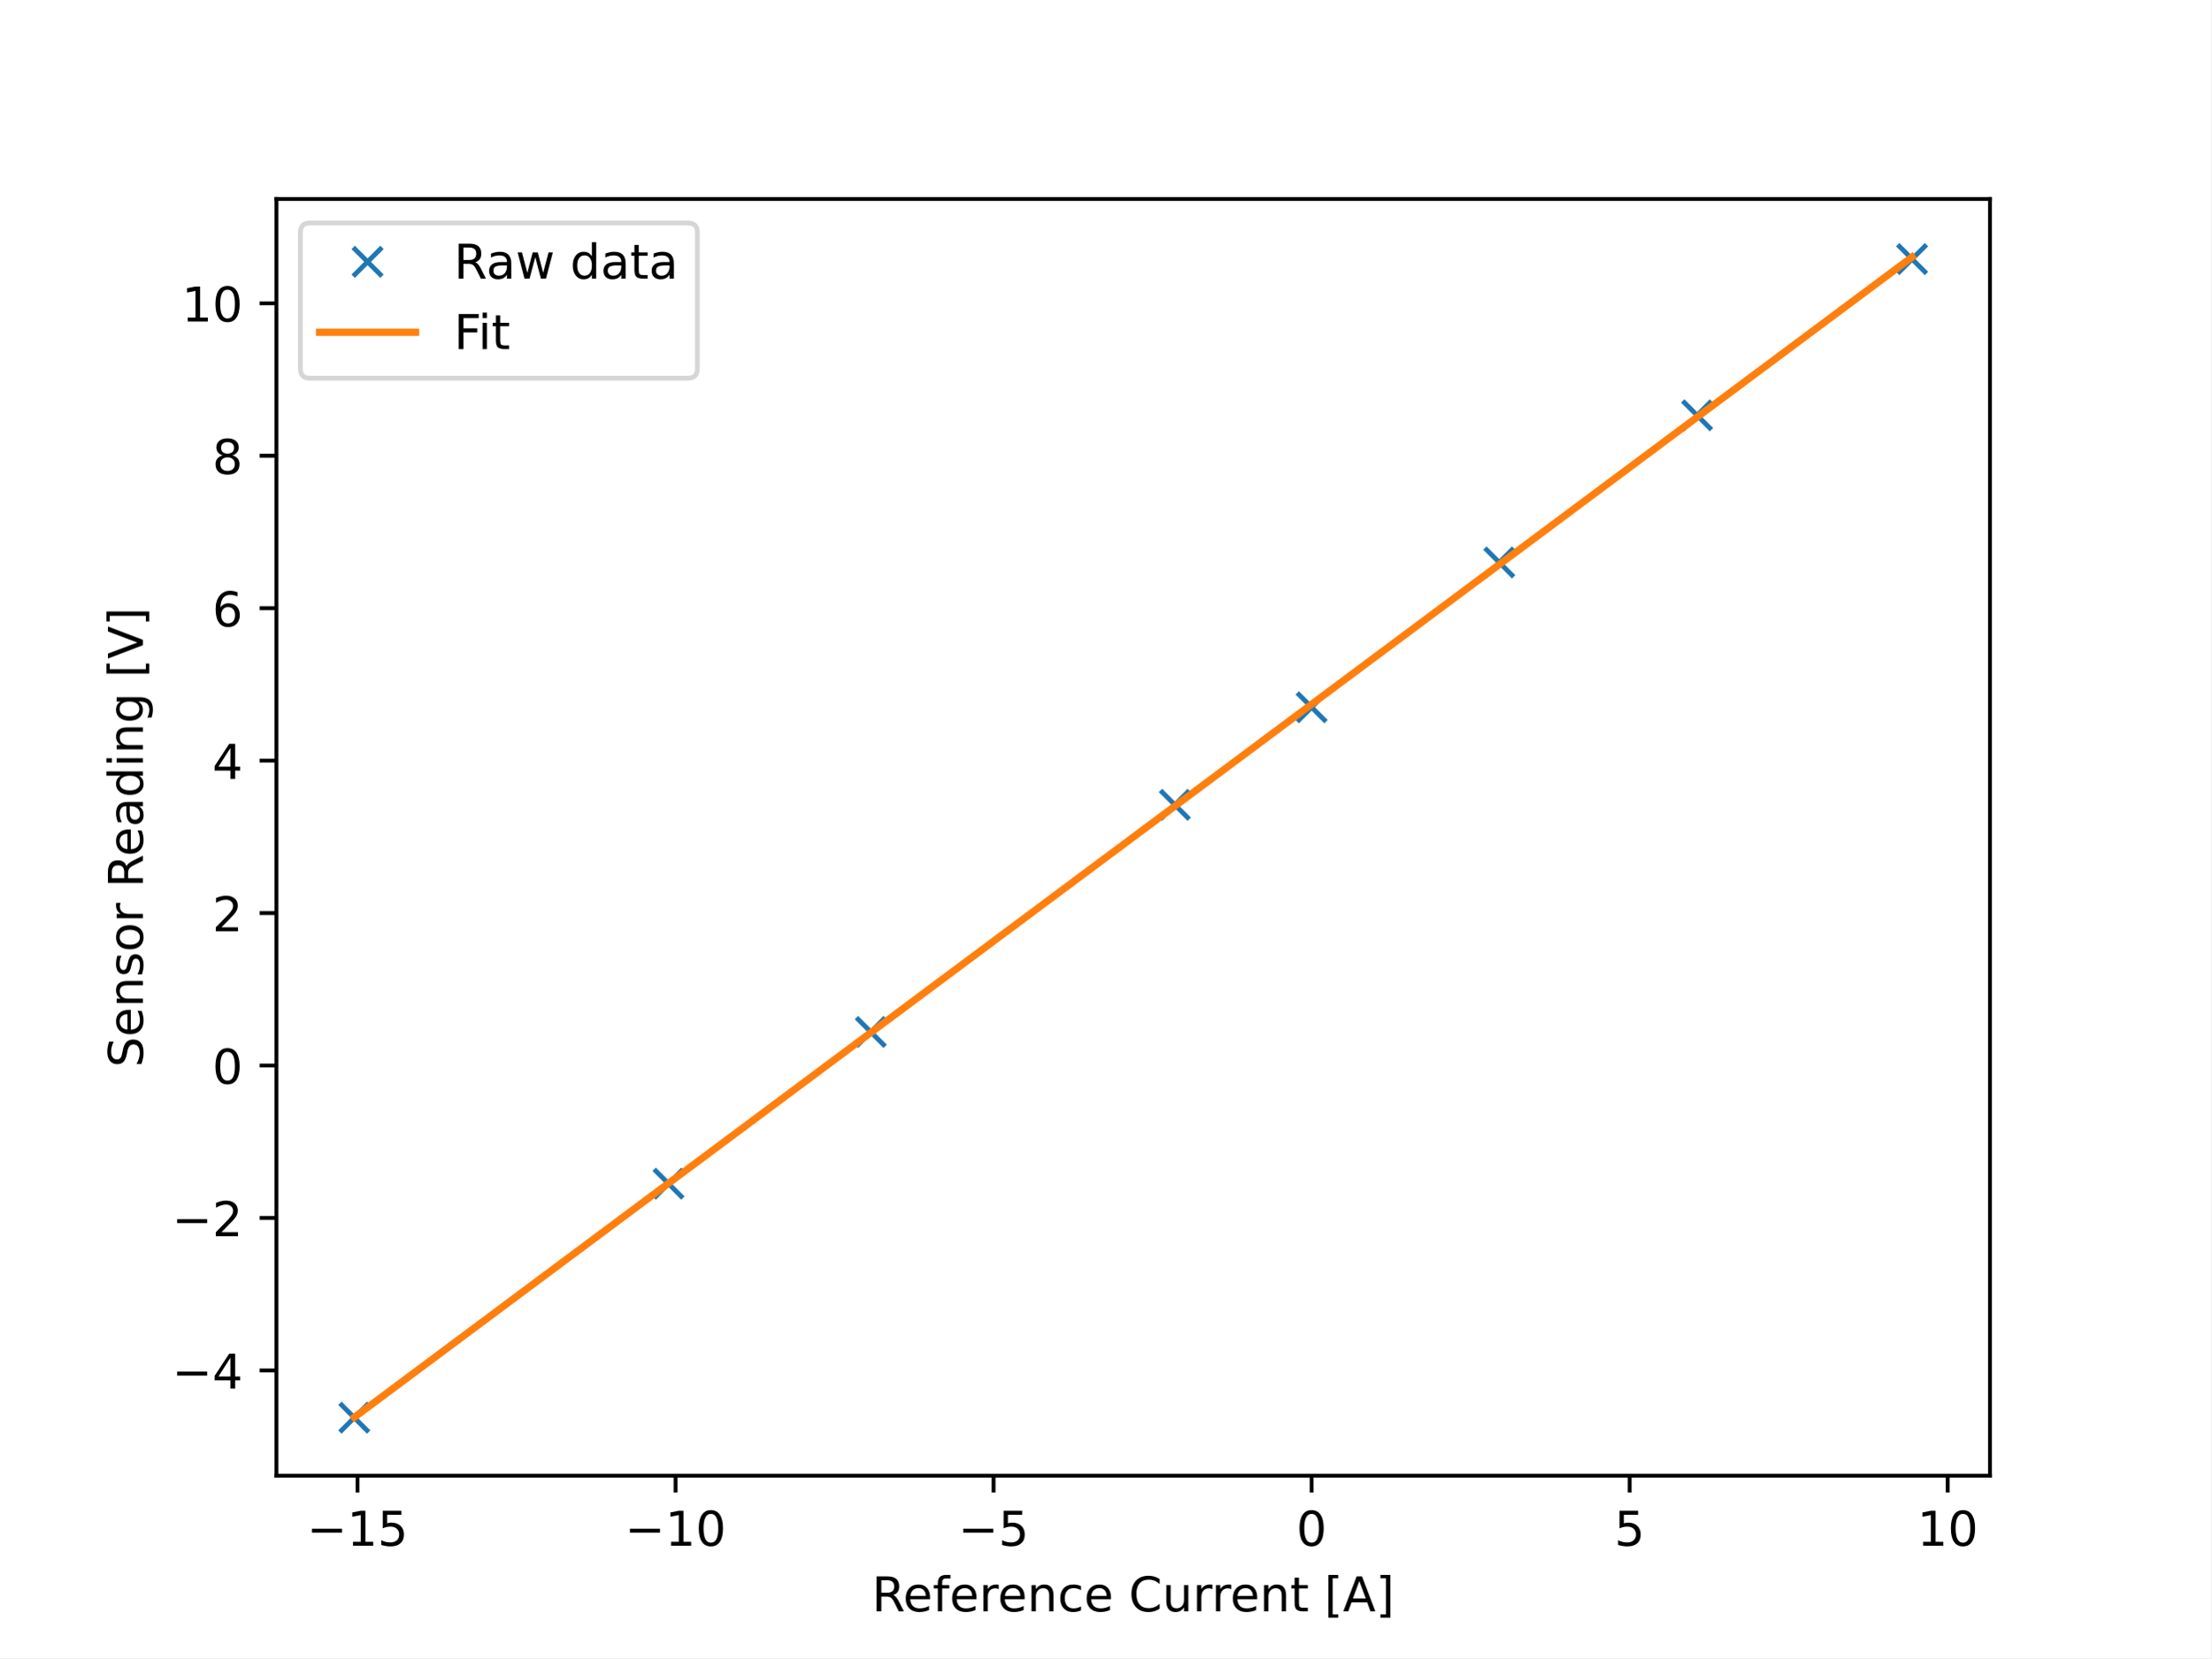
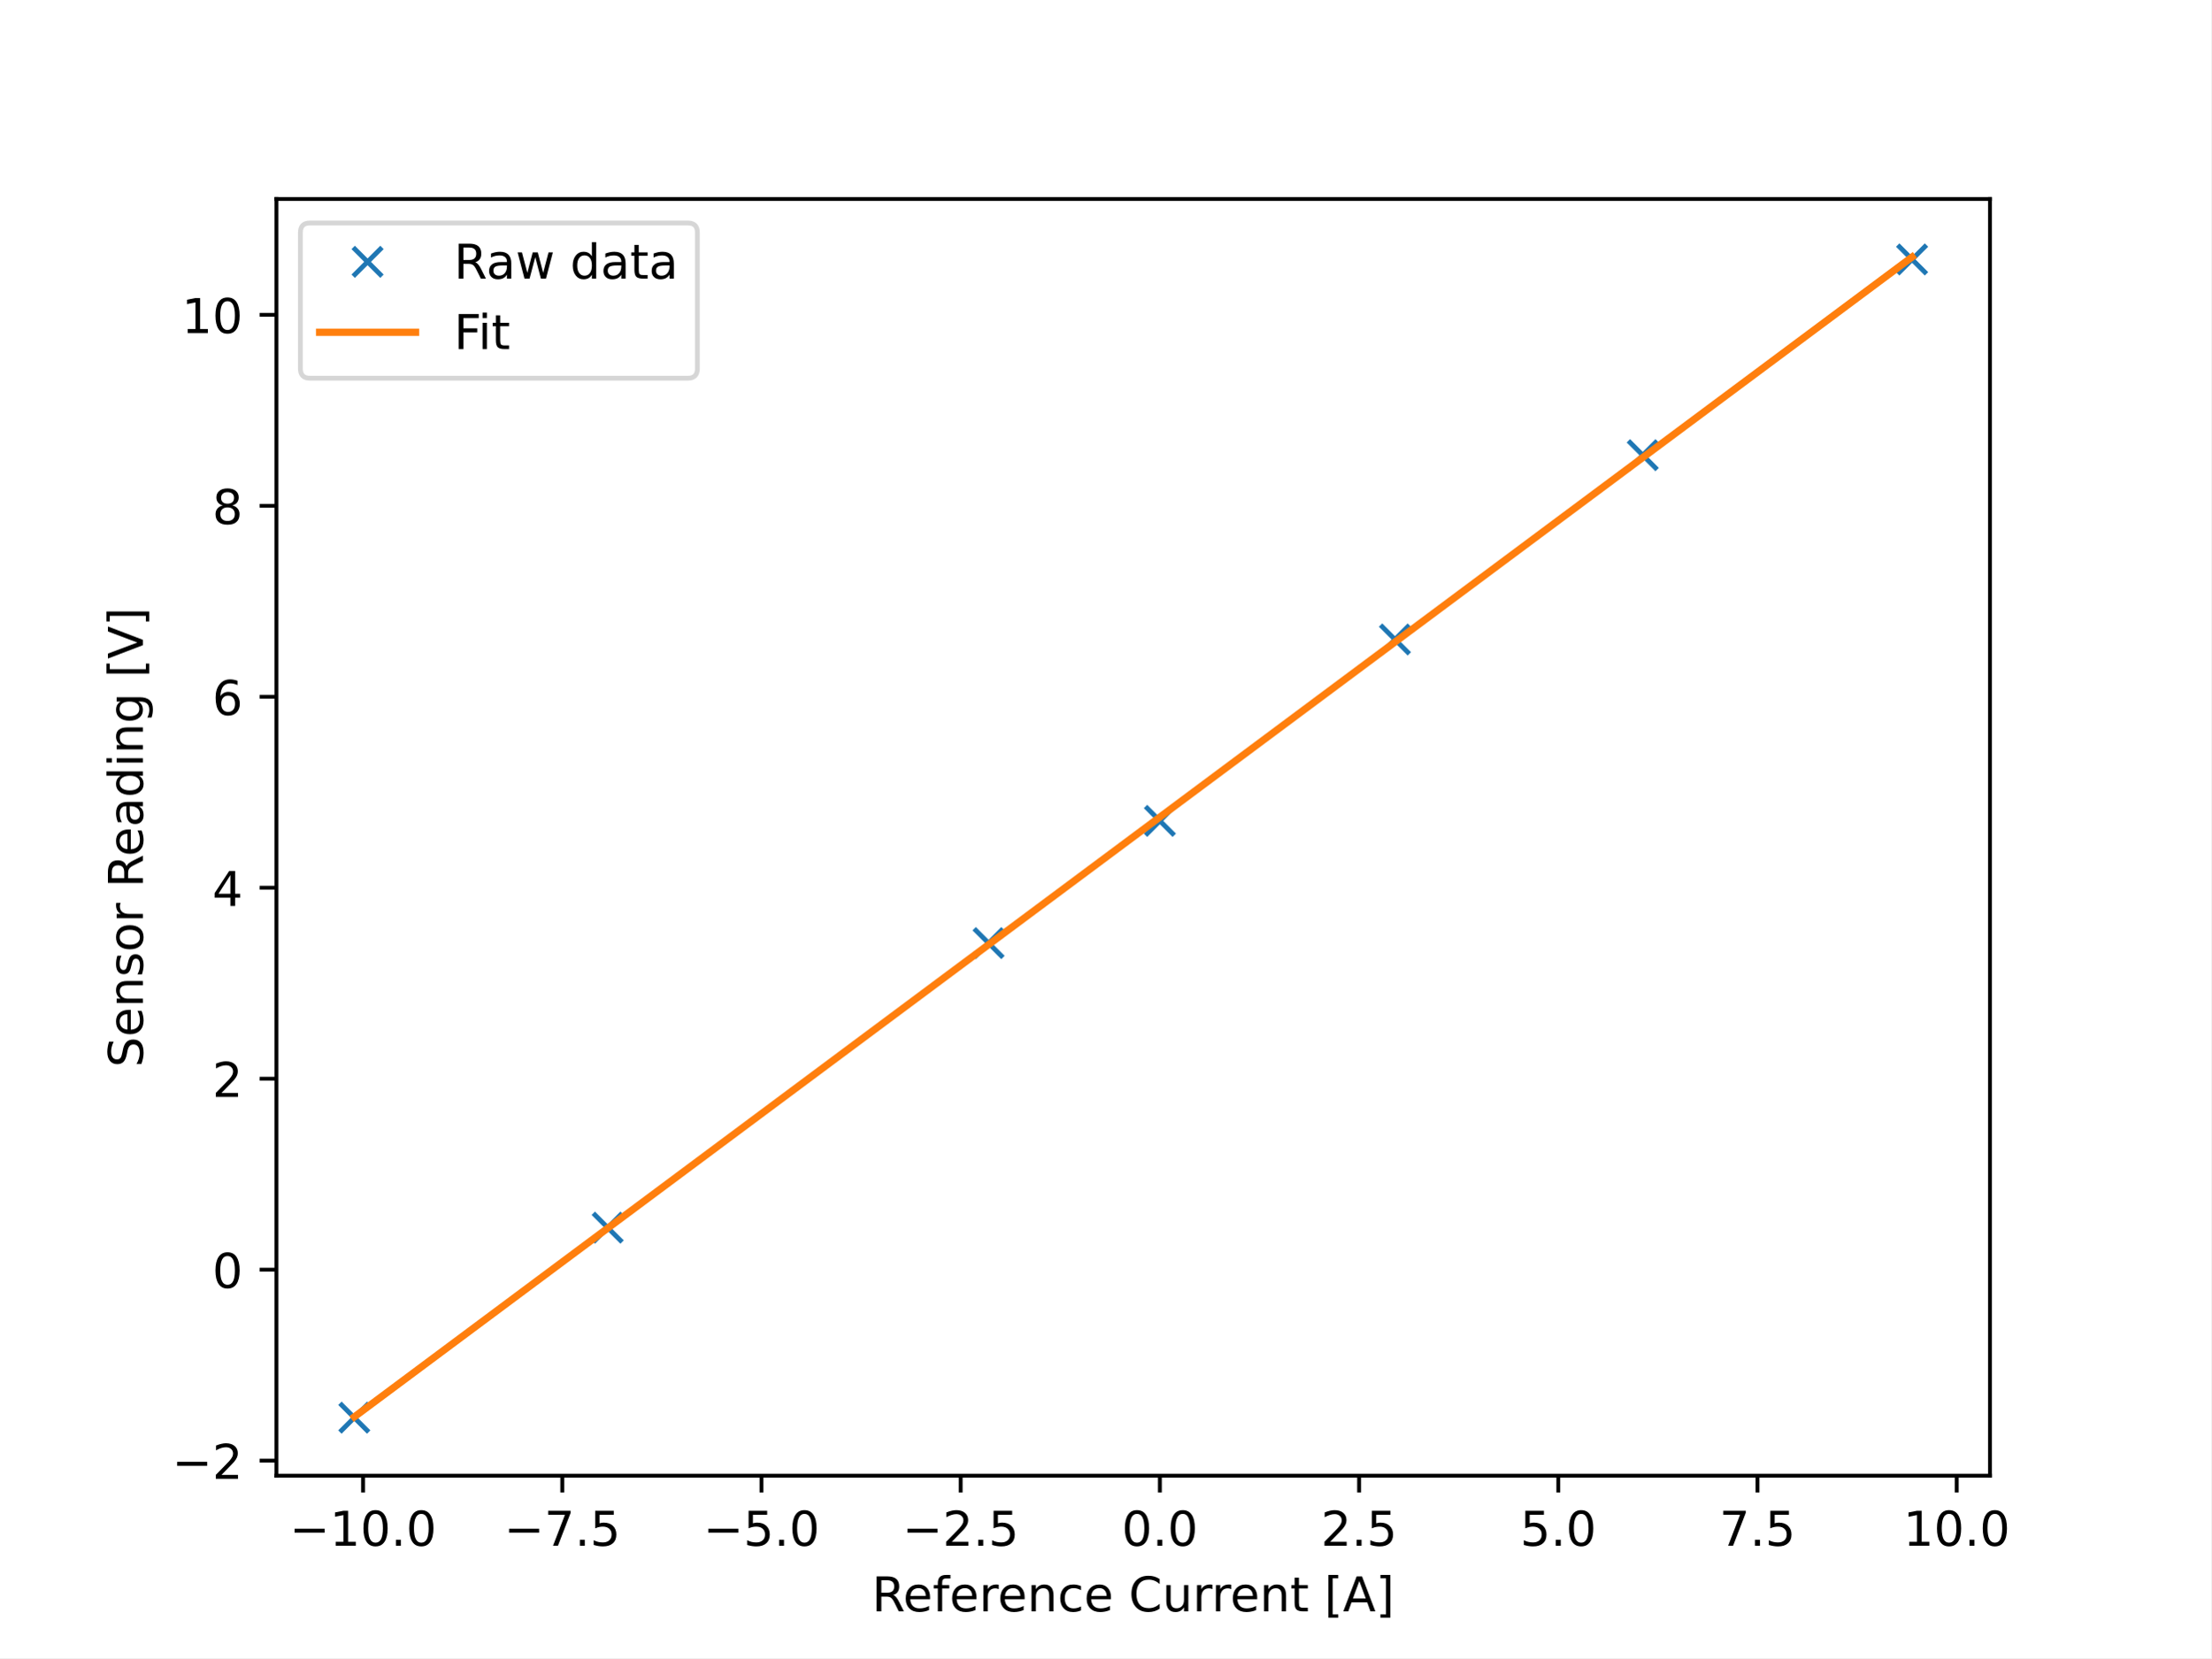
<svg xmlns="http://www.w3.org/2000/svg" xmlns:xlink="http://www.w3.org/1999/xlink" width="460.8pt" height="345.6pt" viewBox="0 0 460.8 345.6" version="1.1">
  <defs>
    <style type="text/css">*{stroke-linejoin: round; stroke-linecap: butt}</style>
  </defs>
  <g id="figure_1">
    <g id="patch_1">
      <path d="M 0 345.6  L 460.8 345.6  L 460.8 0  L 0 0  z " style="fill: #ffffff" />
    </g>
    <g id="axes_1">
      <g id="patch_2">
        <path d="M 57.6 307.584  L 414.72 307.584  L 414.72 41.472  L 57.6 41.472  z " style="fill: #ffffff" />
      </g>
      <g id="matplotlib.axis_1">
        <g id="xtick_1">
          <g id="line2d_1">
            <defs>
-               <path id="m2ef34333d4" d="M 0 0  L 0 3.5  " style="stroke: #000000; stroke-width: 0.8" />
-             </defs>
-             <g>
-               <use xlink:href="#m2ef34333d4" x="74.496" y="307.584" style="stroke: #000000; stroke-width: 0.8" />
+               <path id="m4e938f7f30" d="M 0 0  L 0 3.5  " style="stroke: #000000; stroke-width: 0.8" />
+             </defs>
+             <g>
+               <use xlink:href="#m4e938f7f30" x="75.659" y="307.584" style="stroke: #000000; stroke-width: 0.8" />
            </g>
          </g>
          <g id="text_1">
-             <g transform="translate(63.94321 322.1824)scale(0.1 -0.1)">
+             <g transform="translate(60.33677 322.1824)scale(0.1 -0.1)">
              <defs>
                <path id="DejaVuSans-2212" d="M 678 2272  L 4684 2272  L 4684 1741  L 678 1741  L 678 2272  z " transform="scale(0.015625)" />
                <path id="DejaVuSans-31" d="M 794 531  L 1825 531  L 1825 4091  L 703 3866  L 703 4441  L 1819 4666  L 2450 4666  L 2450 531  L 3481 531  L 3481 0  L 794 0  L 794 531  z " transform="scale(0.015625)" />
-                 <path id="DejaVuSans-35" d="M 691 4666  L 3169 4666  L 3169 4134  L 1269 4134  L 1269 2991  Q 1406 3038 1543 3061  Q 1681 3084 1819 3084  Q 2600 3084 3056 2656  Q 3513 2228 3513 1497  Q 3513 744 3044 326  Q 2575 -91 1722 -91  Q 1428 -91 1123 -41  Q 819 9 494 109  L 494 744  Q 775 591 1075 516  Q 1375 441 1709 441  Q 2250 441 2565 725  Q 2881 1009 2881 1497  Q 2881 1984 2565 2268  Q 2250 2553 1709 2553  Q 1456 2553 1204 2497  Q 953 2441 691 2322  L 691 4666  z " transform="scale(0.015625)" />
-               </defs>
-               <use xlink:href="#DejaVuSans-2212" />
-               <use xlink:href="#DejaVuSans-31" x="83.789" />
-               <use xlink:href="#DejaVuSans-35" x="147.412" />
-             </g>
-           </g>
-         </g>
-         <g id="xtick_2">
-           <g id="line2d_2">
-             <g>
-               <use xlink:href="#m2ef34333d4" x="140.779" y="307.584" style="stroke: #000000; stroke-width: 0.8" />
-             </g>
-           </g>
-           <g id="text_2">
-             <g transform="translate(130.2263 322.1824)scale(0.1 -0.1)">
-               <defs>
                <path id="DejaVuSans-30" d="M 2034 4250  Q 1547 4250 1301 3770  Q 1056 3291 1056 2328  Q 1056 1369 1301 889  Q 1547 409 2034 409  Q 2525 409 2770 889  Q 3016 1369 3016 2328  Q 3016 3291 2770 3770  Q 2525 4250 2034 4250  z M 2034 4750  Q 2819 4750 3233 4129  Q 3647 3509 3647 2328  Q 3647 1150 3233 529  Q 2819 -91 2034 -91  Q 1250 -91 836 529  Q 422 1150 422 2328  Q 422 3509 836 4129  Q 1250 4750 2034 4750  z " transform="scale(0.015625)" />
+                 <path id="DejaVuSans-2e" d="M 684 794  L 1344 794  L 1344 0  L 684 0  L 684 794  z " transform="scale(0.015625)" />
              </defs>
              <use xlink:href="#DejaVuSans-2212" />
              <use xlink:href="#DejaVuSans-31" x="83.789" />
              <use xlink:href="#DejaVuSans-30" x="147.412" />
+               <use xlink:href="#DejaVuSans-2e" x="211.035" />
+               <use xlink:href="#DejaVuSans-30" x="242.822" />
+             </g>
+           </g>
+         </g>
+         <g id="xtick_2">
+           <g id="line2d_2">
+             <g>
+               <use xlink:href="#m4e938f7f30" x="117.175" y="307.584" style="stroke: #000000; stroke-width: 0.8" />
+             </g>
+           </g>
+           <g id="text_2">
+             <g transform="translate(105.0339 322.1824)scale(0.1 -0.1)">
+               <defs>
+                 <path id="DejaVuSans-37" d="M 525 4666  L 3525 4666  L 3525 4397  L 1831 0  L 1172 0  L 2766 4134  L 525 4134  L 525 4666  z " transform="scale(0.015625)" />
+                 <path id="DejaVuSans-35" d="M 691 4666  L 3169 4666  L 3169 4134  L 1269 4134  L 1269 2991  Q 1406 3038 1543 3061  Q 1681 3084 1819 3084  Q 2600 3084 3056 2656  Q 3513 2228 3513 1497  Q 3513 744 3044 326  Q 2575 -91 1722 -91  Q 1428 -91 1123 -41  Q 819 9 494 109  L 494 744  Q 775 591 1075 516  Q 1375 441 1709 441  Q 2250 441 2565 725  Q 2881 1009 2881 1497  Q 2881 1984 2565 2268  Q 2250 2553 1709 2553  Q 1456 2553 1204 2497  Q 953 2441 691 2322  L 691 4666  z " transform="scale(0.015625)" />
+               </defs>
+               <use xlink:href="#DejaVuSans-2212" />
+               <use xlink:href="#DejaVuSans-37" x="83.789" />
+               <use xlink:href="#DejaVuSans-2e" x="147.412" />
+               <use xlink:href="#DejaVuSans-35" x="179.199" />
            </g>
          </g>
        </g>
        <g id="xtick_3">
          <g id="line2d_3">
            <g>
-               <use xlink:href="#m2ef34333d4" x="207.062" y="307.584" style="stroke: #000000; stroke-width: 0.8" />
+               <use xlink:href="#m4e938f7f30" x="158.691" y="307.584" style="stroke: #000000; stroke-width: 0.8" />
            </g>
          </g>
          <g id="text_3">
-             <g transform="translate(199.6906 322.1824)scale(0.1 -0.1)">
+             <g transform="translate(146.5499 322.1824)scale(0.1 -0.1)">
              <use xlink:href="#DejaVuSans-2212" />
              <use xlink:href="#DejaVuSans-35" x="83.789" />
+               <use xlink:href="#DejaVuSans-2e" x="147.412" />
+               <use xlink:href="#DejaVuSans-30" x="179.199" />
            </g>
          </g>
        </g>
        <g id="xtick_4">
          <g id="line2d_4">
            <g>
-               <use xlink:href="#m2ef34333d4" x="273.345" y="307.584" style="stroke: #000000; stroke-width: 0.8" />
+               <use xlink:href="#m4e938f7f30" x="200.207" y="307.584" style="stroke: #000000; stroke-width: 0.8" />
            </g>
          </g>
          <g id="text_4">
-             <g transform="translate(270.1636 322.1824)scale(0.1 -0.1)">
-               <use xlink:href="#DejaVuSans-30" />
+             <g transform="translate(188.0658 322.1824)scale(0.1 -0.1)">
+               <defs>
+                 <path id="DejaVuSans-32" d="M 1228 531  L 3431 531  L 3431 0  L 469 0  L 469 531  Q 828 903 1448 1529  Q 2069 2156 2228 2338  Q 2531 2678 2651 2914  Q 2772 3150 2772 3378  Q 2772 3750 2511 3984  Q 2250 4219 1831 4219  Q 1534 4219 1204 4116  Q 875 4013 500 3803  L 500 4441  Q 881 4594 1212 4672  Q 1544 4750 1819 4750  Q 2544 4750 2975 4387  Q 3406 4025 3406 3419  Q 3406 3131 3298 2873  Q 3191 2616 2906 2266  Q 2828 2175 2409 1742  Q 1991 1309 1228 531  z " transform="scale(0.015625)" />
+               </defs>
+               <use xlink:href="#DejaVuSans-2212" />
+               <use xlink:href="#DejaVuSans-32" x="83.789" />
+               <use xlink:href="#DejaVuSans-2e" x="147.412" />
+               <use xlink:href="#DejaVuSans-35" x="179.199" />
            </g>
          </g>
        </g>
        <g id="xtick_5">
          <g id="line2d_5">
            <g>
-               <use xlink:href="#m2ef34333d4" x="339.628" y="307.584" style="stroke: #000000; stroke-width: 0.8" />
+               <use xlink:href="#m4e938f7f30" x="241.723" y="307.584" style="stroke: #000000; stroke-width: 0.8" />
            </g>
          </g>
          <g id="text_5">
-             <g transform="translate(336.4466 322.1824)scale(0.1 -0.1)">
-               <use xlink:href="#DejaVuSans-35" />
+             <g transform="translate(233.7716 322.1824)scale(0.1 -0.1)">
+               <use xlink:href="#DejaVuSans-30" />
+               <use xlink:href="#DejaVuSans-2e" x="63.623" />
+               <use xlink:href="#DejaVuSans-30" x="95.41" />
            </g>
          </g>
        </g>
        <g id="xtick_6">
          <g id="line2d_6">
            <g>
-               <use xlink:href="#m2ef34333d4" x="405.911" y="307.584" style="stroke: #000000; stroke-width: 0.8" />
+               <use xlink:href="#m4e938f7f30" x="283.239" y="307.584" style="stroke: #000000; stroke-width: 0.8" />
            </g>
          </g>
          <g id="text_6">
-             <g transform="translate(399.5485 322.1824)scale(0.1 -0.1)">
+             <g transform="translate(275.2875 322.1824)scale(0.1 -0.1)">
+               <use xlink:href="#DejaVuSans-32" />
+               <use xlink:href="#DejaVuSans-2e" x="63.623" />
+               <use xlink:href="#DejaVuSans-35" x="95.41" />
+             </g>
+           </g>
+         </g>
+         <g id="xtick_7">
+           <g id="line2d_7">
+             <g>
+               <use xlink:href="#m4e938f7f30" x="324.755" y="307.584" style="stroke: #000000; stroke-width: 0.8" />
+             </g>
+           </g>
+           <g id="text_7">
+             <g transform="translate(316.8034 322.1824)scale(0.1 -0.1)">
+               <use xlink:href="#DejaVuSans-35" />
+               <use xlink:href="#DejaVuSans-2e" x="63.623" />
+               <use xlink:href="#DejaVuSans-30" x="95.41" />
+             </g>
+           </g>
+         </g>
+         <g id="xtick_8">
+           <g id="line2d_8">
+             <g>
+               <use xlink:href="#m4e938f7f30" x="366.271" y="307.584" style="stroke: #000000; stroke-width: 0.8" />
+             </g>
+           </g>
+           <g id="text_8">
+             <g transform="translate(358.3194 322.1824)scale(0.1 -0.1)">
+               <use xlink:href="#DejaVuSans-37" />
+               <use xlink:href="#DejaVuSans-2e" x="63.623" />
+               <use xlink:href="#DejaVuSans-35" x="95.41" />
+             </g>
+           </g>
+         </g>
+         <g id="xtick_9">
+           <g id="line2d_9">
+             <g>
+               <use xlink:href="#m4e938f7f30" x="407.787" y="307.584" style="stroke: #000000; stroke-width: 0.8" />
+             </g>
+           </g>
+           <g id="text_9">
+             <g transform="translate(396.654 322.1824)scale(0.1 -0.1)">
              <use xlink:href="#DejaVuSans-31" />
              <use xlink:href="#DejaVuSans-30" x="63.623" />
-             </g>
-           </g>
-         </g>
-         <g id="text_7">
+               <use xlink:href="#DejaVuSans-2e" x="127.246" />
+               <use xlink:href="#DejaVuSans-30" x="159.033" />
+             </g>
+           </g>
+         </g>
+         <g id="text_10">
          <g transform="translate(181.7069 335.8606)scale(0.1 -0.1)">
            <defs>
              <path id="DejaVuSans-52" d="M 2841 2188  Q 3044 2119 3236 1894  Q 3428 1669 3622 1275  L 4263 0  L 3584 0  L 2988 1197  Q 2756 1666 2539 1819  Q 2322 1972 1947 1972  L 1259 1972  L 1259 0  L 628 0  L 628 4666  L 2053 4666  Q 2853 4666 3247 4331  Q 3641 3997 3641 3322  Q 3641 2881 3436 2590  Q 3231 2300 2841 2188  z M 1259 4147  L 1259 2491  L 2053 2491  Q 2509 2491 2742 2702  Q 2975 2913 2975 3322  Q 2975 3731 2742 3939  Q 2509 4147 2053 4147  L 1259 4147  z " transform="scale(0.015625)" />
              <path id="DejaVuSans-65" d="M 3597 1894  L 3597 1613  L 953 1613  Q 991 1019 1311 708  Q 1631 397 2203 397  Q 2534 397 2845 478  Q 3156 559 3463 722  L 3463 178  Q 3153 47 2828 -22  Q 2503 -91 2169 -91  Q 1331 -91 842 396  Q 353 884 353 1716  Q 353 2575 817 3079  Q 1281 3584 2069 3584  Q 2775 3584 3186 3129  Q 3597 2675 3597 1894  z M 3022 2063  Q 3016 2534 2758 2815  Q 2500 3097 2075 3097  Q 1594 3097 1305 2825  Q 1016 2553 972 2059  L 3022 2063  z " transform="scale(0.015625)" />
              <path id="DejaVuSans-66" d="M 2375 4863  L 2375 4384  L 1825 4384  Q 1516 4384 1395 4259  Q 1275 4134 1275 3809  L 1275 3500  L 2222 3500  L 2222 3053  L 1275 3053  L 1275 0  L 697 0  L 697 3053  L 147 3053  L 147 3500  L 697 3500  L 697 3744  Q 697 4328 969 4595  Q 1241 4863 1831 4863  L 2375 4863  z " transform="scale(0.015625)" />
              <path id="DejaVuSans-72" d="M 2631 2963  Q 2534 3019 2420 3045  Q 2306 3072 2169 3072  Q 1681 3072 1420 2755  Q 1159 2438 1159 1844  L 1159 0  L 581 0  L 581 3500  L 1159 3500  L 1159 2956  Q 1341 3275 1631 3429  Q 1922 3584 2338 3584  Q 2397 3584 2469 3576  Q 2541 3569 2628 3553  L 2631 2963  z " transform="scale(0.015625)" />
              <path id="DejaVuSans-6e" d="M 3513 2113  L 3513 0  L 2938 0  L 2938 2094  Q 2938 2591 2744 2837  Q 2550 3084 2163 3084  Q 1697 3084 1428 2787  Q 1159 2491 1159 1978  L 1159 0  L 581 0  L 581 3500  L 1159 3500  L 1159 2956  Q 1366 3272 1645 3428  Q 1925 3584 2291 3584  Q 2894 3584 3203 3211  Q 3513 2838 3513 2113  z " transform="scale(0.015625)" />
              <path id="DejaVuSans-63" d="M 3122 3366  L 3122 2828  Q 2878 2963 2633 3030  Q 2388 3097 2138 3097  Q 1578 3097 1268 2742  Q 959 2388 959 1747  Q 959 1106 1268 751  Q 1578 397 2138 397  Q 2388 397 2633 464  Q 2878 531 3122 666  L 3122 134  Q 2881 22 2623 -34  Q 2366 -91 2075 -91  Q 1284 -91 818 406  Q 353 903 353 1747  Q 353 2603 823 3093  Q 1294 3584 2113 3584  Q 2378 3584 2631 3529  Q 2884 3475 3122 3366  z " transform="scale(0.015625)" />
              <path id="DejaVuSans-20" transform="scale(0.015625)" />
              <path id="DejaVuSans-43" d="M 4122 4306  L 4122 3641  Q 3803 3938 3442 4084  Q 3081 4231 2675 4231  Q 1875 4231 1450 3742  Q 1025 3253 1025 2328  Q 1025 1406 1450 917  Q 1875 428 2675 428  Q 3081 428 3442 575  Q 3803 722 4122 1019  L 4122 359  Q 3791 134 3420 21  Q 3050 -91 2638 -91  Q 1578 -91 968 557  Q 359 1206 359 2328  Q 359 3453 968 4101  Q 1578 4750 2638 4750  Q 3056 4750 3426 4639  Q 3797 4528 4122 4306  z " transform="scale(0.015625)" />
              <path id="DejaVuSans-75" d="M 544 1381  L 544 3500  L 1119 3500  L 1119 1403  Q 1119 906 1312 657  Q 1506 409 1894 409  Q 2359 409 2629 706  Q 2900 1003 2900 1516  L 2900 3500  L 3475 3500  L 3475 0  L 2900 0  L 2900 538  Q 2691 219 2414 64  Q 2138 -91 1772 -91  Q 1169 -91 856 284  Q 544 659 544 1381  z M 1991 3584  L 1991 3584  z " transform="scale(0.015625)" />
              <path id="DejaVuSans-74" d="M 1172 4494  L 1172 3500  L 2356 3500  L 2356 3053  L 1172 3053  L 1172 1153  Q 1172 725 1289 603  Q 1406 481 1766 481  L 2356 481  L 2356 0  L 1766 0  Q 1100 0 847 248  Q 594 497 594 1153  L 594 3053  L 172 3053  L 172 3500  L 594 3500  L 594 4494  L 1172 4494  z " transform="scale(0.015625)" />
              <path id="DejaVuSans-5b" d="M 550 4863  L 1875 4863  L 1875 4416  L 1125 4416  L 1125 -397  L 1875 -397  L 1875 -844  L 550 -844  L 550 4863  z " transform="scale(0.015625)" />
              <path id="DejaVuSans-41" d="M 2188 4044  L 1331 1722  L 3047 1722  L 2188 4044  z M 1831 4666  L 2547 4666  L 4325 0  L 3669 0  L 3244 1197  L 1141 1197  L 716 0  L 50 0  L 1831 4666  z " transform="scale(0.015625)" />
              <path id="DejaVuSans-5d" d="M 1947 4863  L 1947 -844  L 622 -844  L 622 -397  L 1369 -397  L 1369 4416  L 622 4416  L 622 4863  L 1947 4863  z " transform="scale(0.015625)" />
            </defs>
            <use xlink:href="#DejaVuSans-52" />
            <use xlink:href="#DejaVuSans-65" x="64.982" />
            <use xlink:href="#DejaVuSans-66" x="126.506" />
            <use xlink:href="#DejaVuSans-65" x="161.711" />
            <use xlink:href="#DejaVuSans-72" x="223.234" />
            <use xlink:href="#DejaVuSans-65" x="262.098" />
            <use xlink:href="#DejaVuSans-6e" x="323.621" />
            <use xlink:href="#DejaVuSans-63" x="387" />
            <use xlink:href="#DejaVuSans-65" x="441.98" />
            <use xlink:href="#DejaVuSans-20" x="503.504" />
            <use xlink:href="#DejaVuSans-43" x="535.291" />
            <use xlink:href="#DejaVuSans-75" x="605.115" />
            <use xlink:href="#DejaVuSans-72" x="668.494" />
            <use xlink:href="#DejaVuSans-72" x="707.857" />
            <use xlink:href="#DejaVuSans-65" x="746.721" />
            <use xlink:href="#DejaVuSans-6e" x="808.244" />
            <use xlink:href="#DejaVuSans-74" x="871.623" />
            <use xlink:href="#DejaVuSans-20" x="910.832" />
            <use xlink:href="#DejaVuSans-5b" x="942.619" />
            <use xlink:href="#DejaVuSans-41" x="981.633" />
            <use xlink:href="#DejaVuSans-5d" x="1050.041" />
          </g>
        </g>
      </g>
      <g id="matplotlib.axis_2">
        <g id="ytick_1">
-           <g id="line2d_7">
-             <defs>
-               <path id="m218165f446" d="M 0 0  L -3.5 0  " style="stroke: #000000; stroke-width: 0.8" />
-             </defs>
-             <g>
-               <use xlink:href="#m218165f446" x="57.6" y="285.638" style="stroke: #000000; stroke-width: 0.8" />
-             </g>
-           </g>
-           <g id="text_8">
-             <g transform="translate(35.85781 289.4369)scale(0.1 -0.1)">
-               <defs>
-                 <path id="DejaVuSans-34" d="M 2419 4116  L 825 1625  L 2419 1625  L 2419 4116  z M 2253 4666  L 3047 4666  L 3047 1625  L 3713 1625  L 3713 1100  L 3047 1100  L 3047 0  L 2419 0  L 2419 1100  L 313 1100  L 313 1709  L 2253 4666  z " transform="scale(0.015625)" />
-               </defs>
-               <use xlink:href="#DejaVuSans-2212" />
-               <use xlink:href="#DejaVuSans-34" x="83.789" />
-             </g>
-           </g>
-         </g>
-         <g id="ytick_2">
-           <g id="line2d_8">
-             <g>
-               <use xlink:href="#m218165f446" x="57.6" y="253.862" style="stroke: #000000; stroke-width: 0.8" />
-             </g>
-           </g>
-           <g id="text_9">
-             <g transform="translate(35.85781 257.6617)scale(0.1 -0.1)">
-               <defs>
-                 <path id="DejaVuSans-32" d="M 1228 531  L 3431 531  L 3431 0  L 469 0  L 469 531  Q 828 903 1448 1529  Q 2069 2156 2228 2338  Q 2531 2678 2651 2914  Q 2772 3150 2772 3378  Q 2772 3750 2511 3984  Q 2250 4219 1831 4219  Q 1534 4219 1204 4116  Q 875 4013 500 3803  L 500 4441  Q 881 4594 1212 4672  Q 1544 4750 1819 4750  Q 2544 4750 2975 4387  Q 3406 4025 3406 3419  Q 3406 3131 3298 2873  Q 3191 2616 2906 2266  Q 2828 2175 2409 1742  Q 1991 1309 1228 531  z " transform="scale(0.015625)" />
-               </defs>
+           <g id="line2d_10">
+             <defs>
+               <path id="m28de43a2f2" d="M 0 0  L -3.5 0  " style="stroke: #000000; stroke-width: 0.8" />
+             </defs>
+             <g>
+               <use xlink:href="#m28de43a2f2" x="57.6" y="304.444" style="stroke: #000000; stroke-width: 0.8" />
+             </g>
+           </g>
+           <g id="text_11">
+             <g transform="translate(35.85781 308.2433)scale(0.1 -0.1)">
              <use xlink:href="#DejaVuSans-2212" />
              <use xlink:href="#DejaVuSans-32" x="83.789" />
            </g>
          </g>
        </g>
+         <g id="ytick_2">
+           <g id="line2d_11">
+             <g>
+               <use xlink:href="#m28de43a2f2" x="57.6" y="264.639" style="stroke: #000000; stroke-width: 0.8" />
+             </g>
+           </g>
+           <g id="text_12">
+             <g transform="translate(44.2375 268.4386)scale(0.1 -0.1)">
+               <use xlink:href="#DejaVuSans-30" />
+             </g>
+           </g>
+         </g>
        <g id="ytick_3">
-           <g id="line2d_9">
-             <g>
-               <use xlink:href="#m218165f446" x="57.6" y="222.087" style="stroke: #000000; stroke-width: 0.8" />
-             </g>
-           </g>
-           <g id="text_10">
-             <g transform="translate(44.2375 225.8865)scale(0.1 -0.1)">
-               <use xlink:href="#DejaVuSans-30" />
+           <g id="line2d_12">
+             <g>
+               <use xlink:href="#m28de43a2f2" x="57.6" y="224.835" style="stroke: #000000; stroke-width: 0.8" />
+             </g>
+           </g>
+           <g id="text_13">
+             <g transform="translate(44.2375 228.6338)scale(0.1 -0.1)">
+               <use xlink:href="#DejaVuSans-32" />
            </g>
          </g>
        </g>
        <g id="ytick_4">
-           <g id="line2d_10">
-             <g>
-               <use xlink:href="#m218165f446" x="57.6" y="190.312" style="stroke: #000000; stroke-width: 0.8" />
-             </g>
-           </g>
-           <g id="text_11">
-             <g transform="translate(44.2375 194.1113)scale(0.1 -0.1)">
-               <use xlink:href="#DejaVuSans-32" />
+           <g id="line2d_13">
+             <g>
+               <use xlink:href="#m28de43a2f2" x="57.6" y="185.03" style="stroke: #000000; stroke-width: 0.8" />
+             </g>
+           </g>
+           <g id="text_14">
+             <g transform="translate(44.2375 188.8291)scale(0.1 -0.1)">
+               <defs>
+                 <path id="DejaVuSans-34" d="M 2419 4116  L 825 1625  L 2419 1625  L 2419 4116  z M 2253 4666  L 3047 4666  L 3047 1625  L 3713 1625  L 3713 1100  L 3047 1100  L 3047 0  L 2419 0  L 2419 1100  L 313 1100  L 313 1709  L 2253 4666  z " transform="scale(0.015625)" />
+               </defs>
+               <use xlink:href="#DejaVuSans-34" />
            </g>
          </g>
        </g>
        <g id="ytick_5">
-           <g id="line2d_11">
-             <g>
-               <use xlink:href="#m218165f446" x="57.6" y="158.537" style="stroke: #000000; stroke-width: 0.8" />
-             </g>
-           </g>
-           <g id="text_12">
-             <g transform="translate(44.2375 162.3361)scale(0.1 -0.1)">
-               <use xlink:href="#DejaVuSans-34" />
+           <g id="line2d_14">
+             <g>
+               <use xlink:href="#m28de43a2f2" x="57.6" y="145.225" style="stroke: #000000; stroke-width: 0.8" />
+             </g>
+           </g>
+           <g id="text_15">
+             <g transform="translate(44.2375 149.0244)scale(0.1 -0.1)">
+               <defs>
+                 <path id="DejaVuSans-36" d="M 2113 2584  Q 1688 2584 1439 2293  Q 1191 2003 1191 1497  Q 1191 994 1439 701  Q 1688 409 2113 409  Q 2538 409 2786 701  Q 3034 994 3034 1497  Q 3034 2003 2786 2293  Q 2538 2584 2113 2584  z M 3366 4563  L 3366 3988  Q 3128 4100 2886 4159  Q 2644 4219 2406 4219  Q 1781 4219 1451 3797  Q 1122 3375 1075 2522  Q 1259 2794 1537 2939  Q 1816 3084 2150 3084  Q 2853 3084 3261 2657  Q 3669 2231 3669 1497  Q 3669 778 3244 343  Q 2819 -91 2113 -91  Q 1303 -91 875 529  Q 447 1150 447 2328  Q 447 3434 972 4092  Q 1497 4750 2381 4750  Q 2619 4750 2861 4703  Q 3103 4656 3366 4563  z " transform="scale(0.015625)" />
+               </defs>
+               <use xlink:href="#DejaVuSans-36" />
            </g>
          </g>
        </g>
        <g id="ytick_6">
-           <g id="line2d_12">
-             <g>
-               <use xlink:href="#m218165f446" x="57.6" y="126.762" style="stroke: #000000; stroke-width: 0.8" />
-             </g>
-           </g>
-           <g id="text_13">
-             <g transform="translate(44.2375 130.5609)scale(0.1 -0.1)">
-               <defs>
-                 <path id="DejaVuSans-36" d="M 2113 2584  Q 1688 2584 1439 2293  Q 1191 2003 1191 1497  Q 1191 994 1439 701  Q 1688 409 2113 409  Q 2538 409 2786 701  Q 3034 994 3034 1497  Q 3034 2003 2786 2293  Q 2538 2584 2113 2584  z M 3366 4563  L 3366 3988  Q 3128 4100 2886 4159  Q 2644 4219 2406 4219  Q 1781 4219 1451 3797  Q 1122 3375 1075 2522  Q 1259 2794 1537 2939  Q 1816 3084 2150 3084  Q 2853 3084 3261 2657  Q 3669 2231 3669 1497  Q 3669 778 3244 343  Q 2819 -91 2113 -91  Q 1303 -91 875 529  Q 447 1150 447 2328  Q 447 3434 972 4092  Q 1497 4750 2381 4750  Q 2619 4750 2861 4703  Q 3103 4656 3366 4563  z " transform="scale(0.015625)" />
-               </defs>
-               <use xlink:href="#DejaVuSans-36" />
+           <g id="line2d_15">
+             <g>
+               <use xlink:href="#m28de43a2f2" x="57.6" y="105.42" style="stroke: #000000; stroke-width: 0.8" />
+             </g>
+           </g>
+           <g id="text_16">
+             <g transform="translate(44.2375 109.2196)scale(0.1 -0.1)">
+               <defs>
+                 <path id="DejaVuSans-38" d="M 2034 2216  Q 1584 2216 1326 1975  Q 1069 1734 1069 1313  Q 1069 891 1326 650  Q 1584 409 2034 409  Q 2484 409 2743 651  Q 3003 894 3003 1313  Q 3003 1734 2745 1975  Q 2488 2216 2034 2216  z M 1403 2484  Q 997 2584 770 2862  Q 544 3141 544 3541  Q 544 4100 942 4425  Q 1341 4750 2034 4750  Q 2731 4750 3128 4425  Q 3525 4100 3525 3541  Q 3525 3141 3298 2862  Q 3072 2584 2669 2484  Q 3125 2378 3379 2068  Q 3634 1759 3634 1313  Q 3634 634 3220 271  Q 2806 -91 2034 -91  Q 1263 -91 848 271  Q 434 634 434 1313  Q 434 1759 690 2068  Q 947 2378 1403 2484  z M 1172 3481  Q 1172 3119 1398 2916  Q 1625 2713 2034 2713  Q 2441 2713 2670 2916  Q 2900 3119 2900 3481  Q 2900 3844 2670 4047  Q 2441 4250 2034 4250  Q 1625 4250 1398 4047  Q 1172 3844 1172 3481  z " transform="scale(0.015625)" />
+               </defs>
+               <use xlink:href="#DejaVuSans-38" />
            </g>
          </g>
        </g>
        <g id="ytick_7">
-           <g id="line2d_13">
-             <g>
-               <use xlink:href="#m218165f446" x="57.6" y="94.987" style="stroke: #000000; stroke-width: 0.8" />
-             </g>
-           </g>
-           <g id="text_14">
-             <g transform="translate(44.2375 98.78575)scale(0.1 -0.1)">
-               <defs>
-                 <path id="DejaVuSans-38" d="M 2034 2216  Q 1584 2216 1326 1975  Q 1069 1734 1069 1313  Q 1069 891 1326 650  Q 1584 409 2034 409  Q 2484 409 2743 651  Q 3003 894 3003 1313  Q 3003 1734 2745 1975  Q 2488 2216 2034 2216  z M 1403 2484  Q 997 2584 770 2862  Q 544 3141 544 3541  Q 544 4100 942 4425  Q 1341 4750 2034 4750  Q 2731 4750 3128 4425  Q 3525 4100 3525 3541  Q 3525 3141 3298 2862  Q 3072 2584 2669 2484  Q 3125 2378 3379 2068  Q 3634 1759 3634 1313  Q 3634 634 3220 271  Q 2806 -91 2034 -91  Q 1263 -91 848 271  Q 434 634 434 1313  Q 434 1759 690 2068  Q 947 2378 1403 2484  z M 1172 3481  Q 1172 3119 1398 2916  Q 1625 2713 2034 2713  Q 2441 2713 2670 2916  Q 2900 3119 2900 3481  Q 2900 3844 2670 4047  Q 2441 4250 2034 4250  Q 1625 4250 1398 4047  Q 1172 3844 1172 3481  z " transform="scale(0.015625)" />
-               </defs>
-               <use xlink:href="#DejaVuSans-38" />
-             </g>
-           </g>
-         </g>
-         <g id="ytick_8">
-           <g id="line2d_14">
-             <g>
-               <use xlink:href="#m218165f446" x="57.6" y="63.211" style="stroke: #000000; stroke-width: 0.8" />
-             </g>
-           </g>
-           <g id="text_15">
-             <g transform="translate(37.875 67.01056)scale(0.1 -0.1)">
+           <g id="line2d_16">
+             <g>
+               <use xlink:href="#m28de43a2f2" x="57.6" y="65.616" style="stroke: #000000; stroke-width: 0.8" />
+             </g>
+           </g>
+           <g id="text_17">
+             <g transform="translate(37.875 69.41491)scale(0.1 -0.1)">
              <use xlink:href="#DejaVuSans-31" />
              <use xlink:href="#DejaVuSans-30" x="63.623" />
            </g>
          </g>
        </g>
-         <g id="text_16">
+         <g id="text_18">
          <g transform="translate(29.77812 222.4632)rotate(-90)scale(0.1 -0.1)">
            <defs>
              <path id="DejaVuSans-53" d="M 3425 4513  L 3425 3897  Q 3066 4069 2747 4153  Q 2428 4238 2131 4238  Q 1616 4238 1336 4038  Q 1056 3838 1056 3469  Q 1056 3159 1242 3001  Q 1428 2844 1947 2747  L 2328 2669  Q 3034 2534 3370 2195  Q 3706 1856 3706 1288  Q 3706 609 3251 259  Q 2797 -91 1919 -91  Q 1588 -91 1214 -16  Q 841 59 441 206  L 441 856  Q 825 641 1194 531  Q 1563 422 1919 422  Q 2459 422 2753 634  Q 3047 847 3047 1241  Q 3047 1584 2836 1778  Q 2625 1972 2144 2069  L 1759 2144  Q 1053 2284 737 2584  Q 422 2884 422 3419  Q 422 4038 858 4394  Q 1294 4750 2059 4750  Q 2388 4750 2728 4690  Q 3069 4631 3425 4513  z " transform="scale(0.015625)" />
              <path id="DejaVuSans-73" d="M 2834 3397  L 2834 2853  Q 2591 2978 2328 3040  Q 2066 3103 1784 3103  Q 1356 3103 1142 2972  Q 928 2841 928 2578  Q 928 2378 1081 2264  Q 1234 2150 1697 2047  L 1894 2003  Q 2506 1872 2764 1633  Q 3022 1394 3022 966  Q 3022 478 2636 193  Q 2250 -91 1575 -91  Q 1294 -91 989 -36  Q 684 19 347 128  L 347 722  Q 666 556 975 473  Q 1284 391 1588 391  Q 1994 391 2212 530  Q 2431 669 2431 922  Q 2431 1156 2273 1281  Q 2116 1406 1581 1522  L 1381 1569  Q 847 1681 609 1914  Q 372 2147 372 2553  Q 372 3047 722 3315  Q 1072 3584 1716 3584  Q 2034 3584 2315 3537  Q 2597 3491 2834 3397  z " transform="scale(0.015625)" />
              <path id="DejaVuSans-6f" d="M 1959 3097  Q 1497 3097 1228 2736  Q 959 2375 959 1747  Q 959 1119 1226 758  Q 1494 397 1959 397  Q 2419 397 2687 759  Q 2956 1122 2956 1747  Q 2956 2369 2687 2733  Q 2419 3097 1959 3097  z M 1959 3584  Q 2709 3584 3137 3096  Q 3566 2609 3566 1747  Q 3566 888 3137 398  Q 2709 -91 1959 -91  Q 1206 -91 779 398  Q 353 888 353 1747  Q 353 2609 779 3096  Q 1206 3584 1959 3584  z " transform="scale(0.015625)" />
              <path id="DejaVuSans-61" d="M 2194 1759  Q 1497 1759 1228 1600  Q 959 1441 959 1056  Q 959 750 1161 570  Q 1363 391 1709 391  Q 2188 391 2477 730  Q 2766 1069 2766 1631  L 2766 1759  L 2194 1759  z M 3341 1997  L 3341 0  L 2766 0  L 2766 531  Q 2569 213 2275 61  Q 1981 -91 1556 -91  Q 1019 -91 701 211  Q 384 513 384 1019  Q 384 1609 779 1909  Q 1175 2209 1959 2209  L 2766 2209  L 2766 2266  Q 2766 2663 2505 2880  Q 2244 3097 1772 3097  Q 1472 3097 1187 3025  Q 903 2953 641 2809  L 641 3341  Q 956 3463 1253 3523  Q 1550 3584 1831 3584  Q 2591 3584 2966 3190  Q 3341 2797 3341 1997  z " transform="scale(0.015625)" />
              <path id="DejaVuSans-64" d="M 2906 2969  L 2906 4863  L 3481 4863  L 3481 0  L 2906 0  L 2906 525  Q 2725 213 2448 61  Q 2172 -91 1784 -91  Q 1150 -91 751 415  Q 353 922 353 1747  Q 353 2572 751 3078  Q 1150 3584 1784 3584  Q 2172 3584 2448 3432  Q 2725 3281 2906 2969  z M 947 1747  Q 947 1113 1208 752  Q 1469 391 1925 391  Q 2381 391 2643 752  Q 2906 1113 2906 1747  Q 2906 2381 2643 2742  Q 2381 3103 1925 3103  Q 1469 3103 1208 2742  Q 947 2381 947 1747  z " transform="scale(0.015625)" />
              <path id="DejaVuSans-69" d="M 603 3500  L 1178 3500  L 1178 0  L 603 0  L 603 3500  z M 603 4863  L 1178 4863  L 1178 4134  L 603 4134  L 603 4863  z " transform="scale(0.015625)" />
              <path id="DejaVuSans-67" d="M 2906 1791  Q 2906 2416 2648 2759  Q 2391 3103 1925 3103  Q 1463 3103 1205 2759  Q 947 2416 947 1791  Q 947 1169 1205 825  Q 1463 481 1925 481  Q 2391 481 2648 825  Q 2906 1169 2906 1791  z M 3481 434  Q 3481 -459 3084 -895  Q 2688 -1331 1869 -1331  Q 1566 -1331 1297 -1286  Q 1028 -1241 775 -1147  L 775 -588  Q 1028 -725 1275 -790  Q 1522 -856 1778 -856  Q 2344 -856 2625 -561  Q 2906 -266 2906 331  L 2906 616  Q 2728 306 2450 153  Q 2172 0 1784 0  Q 1141 0 747 490  Q 353 981 353 1791  Q 353 2603 747 3093  Q 1141 3584 1784 3584  Q 2172 3584 2450 3431  Q 2728 3278 2906 2969  L 2906 3500  L 3481 3500  L 3481 434  z " transform="scale(0.015625)" />
              <path id="DejaVuSans-56" d="M 1831 0  L 50 4666  L 709 4666  L 2188 738  L 3669 4666  L 4325 4666  L 2547 0  L 1831 0  z " transform="scale(0.015625)" />
            </defs>
            <use xlink:href="#DejaVuSans-53" />
            <use xlink:href="#DejaVuSans-65" x="63.477" />
            <use xlink:href="#DejaVuSans-6e" x="125" />
            <use xlink:href="#DejaVuSans-73" x="188.379" />
            <use xlink:href="#DejaVuSans-6f" x="240.479" />
            <use xlink:href="#DejaVuSans-72" x="301.66" />
            <use xlink:href="#DejaVuSans-20" x="342.773" />
            <use xlink:href="#DejaVuSans-52" x="374.561" />
            <use xlink:href="#DejaVuSans-65" x="439.543" />
            <use xlink:href="#DejaVuSans-61" x="501.066" />
            <use xlink:href="#DejaVuSans-64" x="562.346" />
            <use xlink:href="#DejaVuSans-69" x="625.822" />
            <use xlink:href="#DejaVuSans-6e" x="653.605" />
            <use xlink:href="#DejaVuSans-67" x="716.984" />
            <use xlink:href="#DejaVuSans-20" x="780.461" />
            <use xlink:href="#DejaVuSans-5b" x="812.248" />
            <use xlink:href="#DejaVuSans-56" x="851.262" />
            <use xlink:href="#DejaVuSans-5d" x="919.67" />
          </g>
        </g>
      </g>
-       <g id="line2d_15">
+       <g id="line2d_17">
        <defs>
-           <path id="ma4997a8117" d="M -3 3  L 3 -3  M -3 -3  L 3 3  " style="stroke: #1f77b4" />
+           <path id="mfd2fcd8a15" d="M -3 3  L 3 -3  M -3 -3  L 3 3  " style="stroke: #1f77b4" />
        </defs>
-         <g clip-path="url(#pe88d8f5e8c)">
-           <use xlink:href="#ma4997a8117" x="73.833" y="295.488" style="fill: #1f77b4; stroke: #1f77b4" />
-           <use xlink:href="#ma4997a8117" x="139.32" y="246.713" style="fill: #1f77b4; stroke: #1f77b4" />
-           <use xlink:href="#ma4997a8117" x="181.476" y="215.097" style="fill: #1f77b4; stroke: #1f77b4" />
-           <use xlink:href="#ma4997a8117" x="244.843" y="167.752" style="fill: #1f77b4; stroke: #1f77b4" />
-           <use xlink:href="#ma4997a8117" x="273.345" y="147.416" style="fill: #1f77b4; stroke: #1f77b4" />
-           <use xlink:href="#ma4997a8117" x="312.452" y="117.229" style="fill: #1f77b4; stroke: #1f77b4" />
-           <use xlink:href="#ma4997a8117" x="353.68" y="86.566" style="fill: #1f77b4; stroke: #1f77b4" />
-           <use xlink:href="#ma4997a8117" x="398.487" y="53.997" style="fill: #1f77b4; stroke: #1f77b4" />
-         </g>
-       </g>
-       <g id="line2d_16">
-         <path d="M 73.833 295.414  L 139.32 246.63  L 181.476 215.227  L 244.843 168.023  L 273.345 146.791  L 312.452 117.659  L 353.68 86.946  L 398.487 53.568  " clip-path="url(#pe88d8f5e8c)" style="fill: none; stroke: #ff7f0e; stroke-width: 1.5; stroke-linecap: square" />
+         <g clip-path="url(#p57e114cebf)">
+           <use xlink:href="#mfd2fcd8a15" x="73.833" y="295.488" style="fill: #1f77b4; stroke: #1f77b4" />
+           <use xlink:href="#mfd2fcd8a15" x="126.641" y="255.882" style="fill: #1f77b4; stroke: #1f77b4" />
+           <use xlink:href="#mfd2fcd8a15" x="206.019" y="196.573" style="fill: #1f77b4; stroke: #1f77b4" />
+           <use xlink:href="#mfd2fcd8a15" x="241.723" y="171.098" style="fill: #1f77b4; stroke: #1f77b4" />
+           <use xlink:href="#mfd2fcd8a15" x="290.712" y="133.284" style="fill: #1f77b4; stroke: #1f77b4" />
+           <use xlink:href="#mfd2fcd8a15" x="342.358" y="94.872" style="fill: #1f77b4; stroke: #1f77b4" />
+           <use xlink:href="#mfd2fcd8a15" x="398.487" y="54.072" style="fill: #1f77b4; stroke: #1f77b4" />
+         </g>
+       </g>
+       <g id="line2d_18">
+         <path d="M 73.833 295.323  L 126.641 255.999  L 206.019 196.89  L 241.723 170.303  L 290.712 133.823  L 342.358 95.365  L 398.487 53.568  " clip-path="url(#p57e114cebf)" style="fill: none; stroke: #ff7f0e; stroke-width: 1.5; stroke-linecap: square" />
      </g>
      <g id="patch_3">
        <path d="M 57.6 307.584  L 57.6 41.472  " style="fill: none; stroke: #000000; stroke-width: 0.8; stroke-linejoin: miter; stroke-linecap: square" />
      </g>
      <g id="patch_4">
        <path d="M 414.72 307.584  L 414.72 41.472  " style="fill: none; stroke: #000000; stroke-width: 0.8; stroke-linejoin: miter; stroke-linecap: square" />
      </g>
      <g id="patch_5">
        <path d="M 57.6 307.584  L 414.72 307.584  " style="fill: none; stroke: #000000; stroke-width: 0.8; stroke-linejoin: miter; stroke-linecap: square" />
      </g>
      <g id="patch_6">
        <path d="M 57.6 41.472  L 414.72 41.472  " style="fill: none; stroke: #000000; stroke-width: 0.8; stroke-linejoin: miter; stroke-linecap: square" />
      </g>
      <g id="legend_1">
        <g id="patch_7">
          <path d="M 64.6 78.828  L 143.333 78.828  Q 145.333 78.828 145.333 76.828  L 145.333 48.472  Q 145.333 46.472 143.333 46.472  L 64.6 46.472  Q 62.6 46.472 62.6 48.472  L 62.6 76.828  Q 62.6 78.828 64.6 78.828  z " style="fill: #ffffff; opacity: 0.8; stroke: #cccccc; stroke-linejoin: miter" />
        </g>
-         <g id="line2d_17">
+         <g id="line2d_19">
          <g>
-             <use xlink:href="#ma4997a8117" x="76.6" y="54.57" style="fill: #1f77b4; stroke: #1f77b4" />
-           </g>
-         </g>
-         <g id="text_17">
+             <use xlink:href="#mfd2fcd8a15" x="76.6" y="54.57" style="fill: #1f77b4; stroke: #1f77b4" />
+           </g>
+         </g>
+         <g id="text_19">
          <g transform="translate(94.6 58.07044)scale(0.1 -0.1)">
            <defs>
              <path id="DejaVuSans-77" d="M 269 3500  L 844 3500  L 1563 769  L 2278 3500  L 2956 3500  L 3675 769  L 4391 3500  L 4966 3500  L 4050 0  L 3372 0  L 2619 2869  L 1863 0  L 1184 0  L 269 3500  z " transform="scale(0.015625)" />
            </defs>
            <use xlink:href="#DejaVuSans-52" />
            <use xlink:href="#DejaVuSans-61" x="67.232" />
            <use xlink:href="#DejaVuSans-77" x="128.512" />
            <use xlink:href="#DejaVuSans-20" x="210.299" />
            <use xlink:href="#DejaVuSans-64" x="242.086" />
            <use xlink:href="#DejaVuSans-61" x="305.562" />
            <use xlink:href="#DejaVuSans-74" x="366.842" />
            <use xlink:href="#DejaVuSans-61" x="406.051" />
          </g>
        </g>
-         <g id="line2d_18">
+         <g id="line2d_20">
          <path d="M 66.6 69.249  L 76.6 69.249  L 86.6 69.249  " style="fill: none; stroke: #ff7f0e; stroke-width: 1.5; stroke-linecap: square" />
        </g>
-         <g id="text_18">
+         <g id="text_20">
          <g transform="translate(94.6 72.74856)scale(0.1 -0.1)">
            <defs>
              <path id="DejaVuSans-46" d="M 628 4666  L 3309 4666  L 3309 4134  L 1259 4134  L 1259 2759  L 3109 2759  L 3109 2228  L 1259 2228  L 1259 0  L 628 0  L 628 4666  z " transform="scale(0.015625)" />
            </defs>
            <use xlink:href="#DejaVuSans-46" />
            <use xlink:href="#DejaVuSans-69" x="50.27" />
            <use xlink:href="#DejaVuSans-74" x="78.053" />
          </g>
        </g>
      </g>
    </g>
  </g>
  <defs>
-     <clipPath id="pe88d8f5e8c">
+     <clipPath id="p57e114cebf">
      <rect x="57.6" y="41.472" width="357.12" height="266.112" />
    </clipPath>
  </defs>
</svg>
